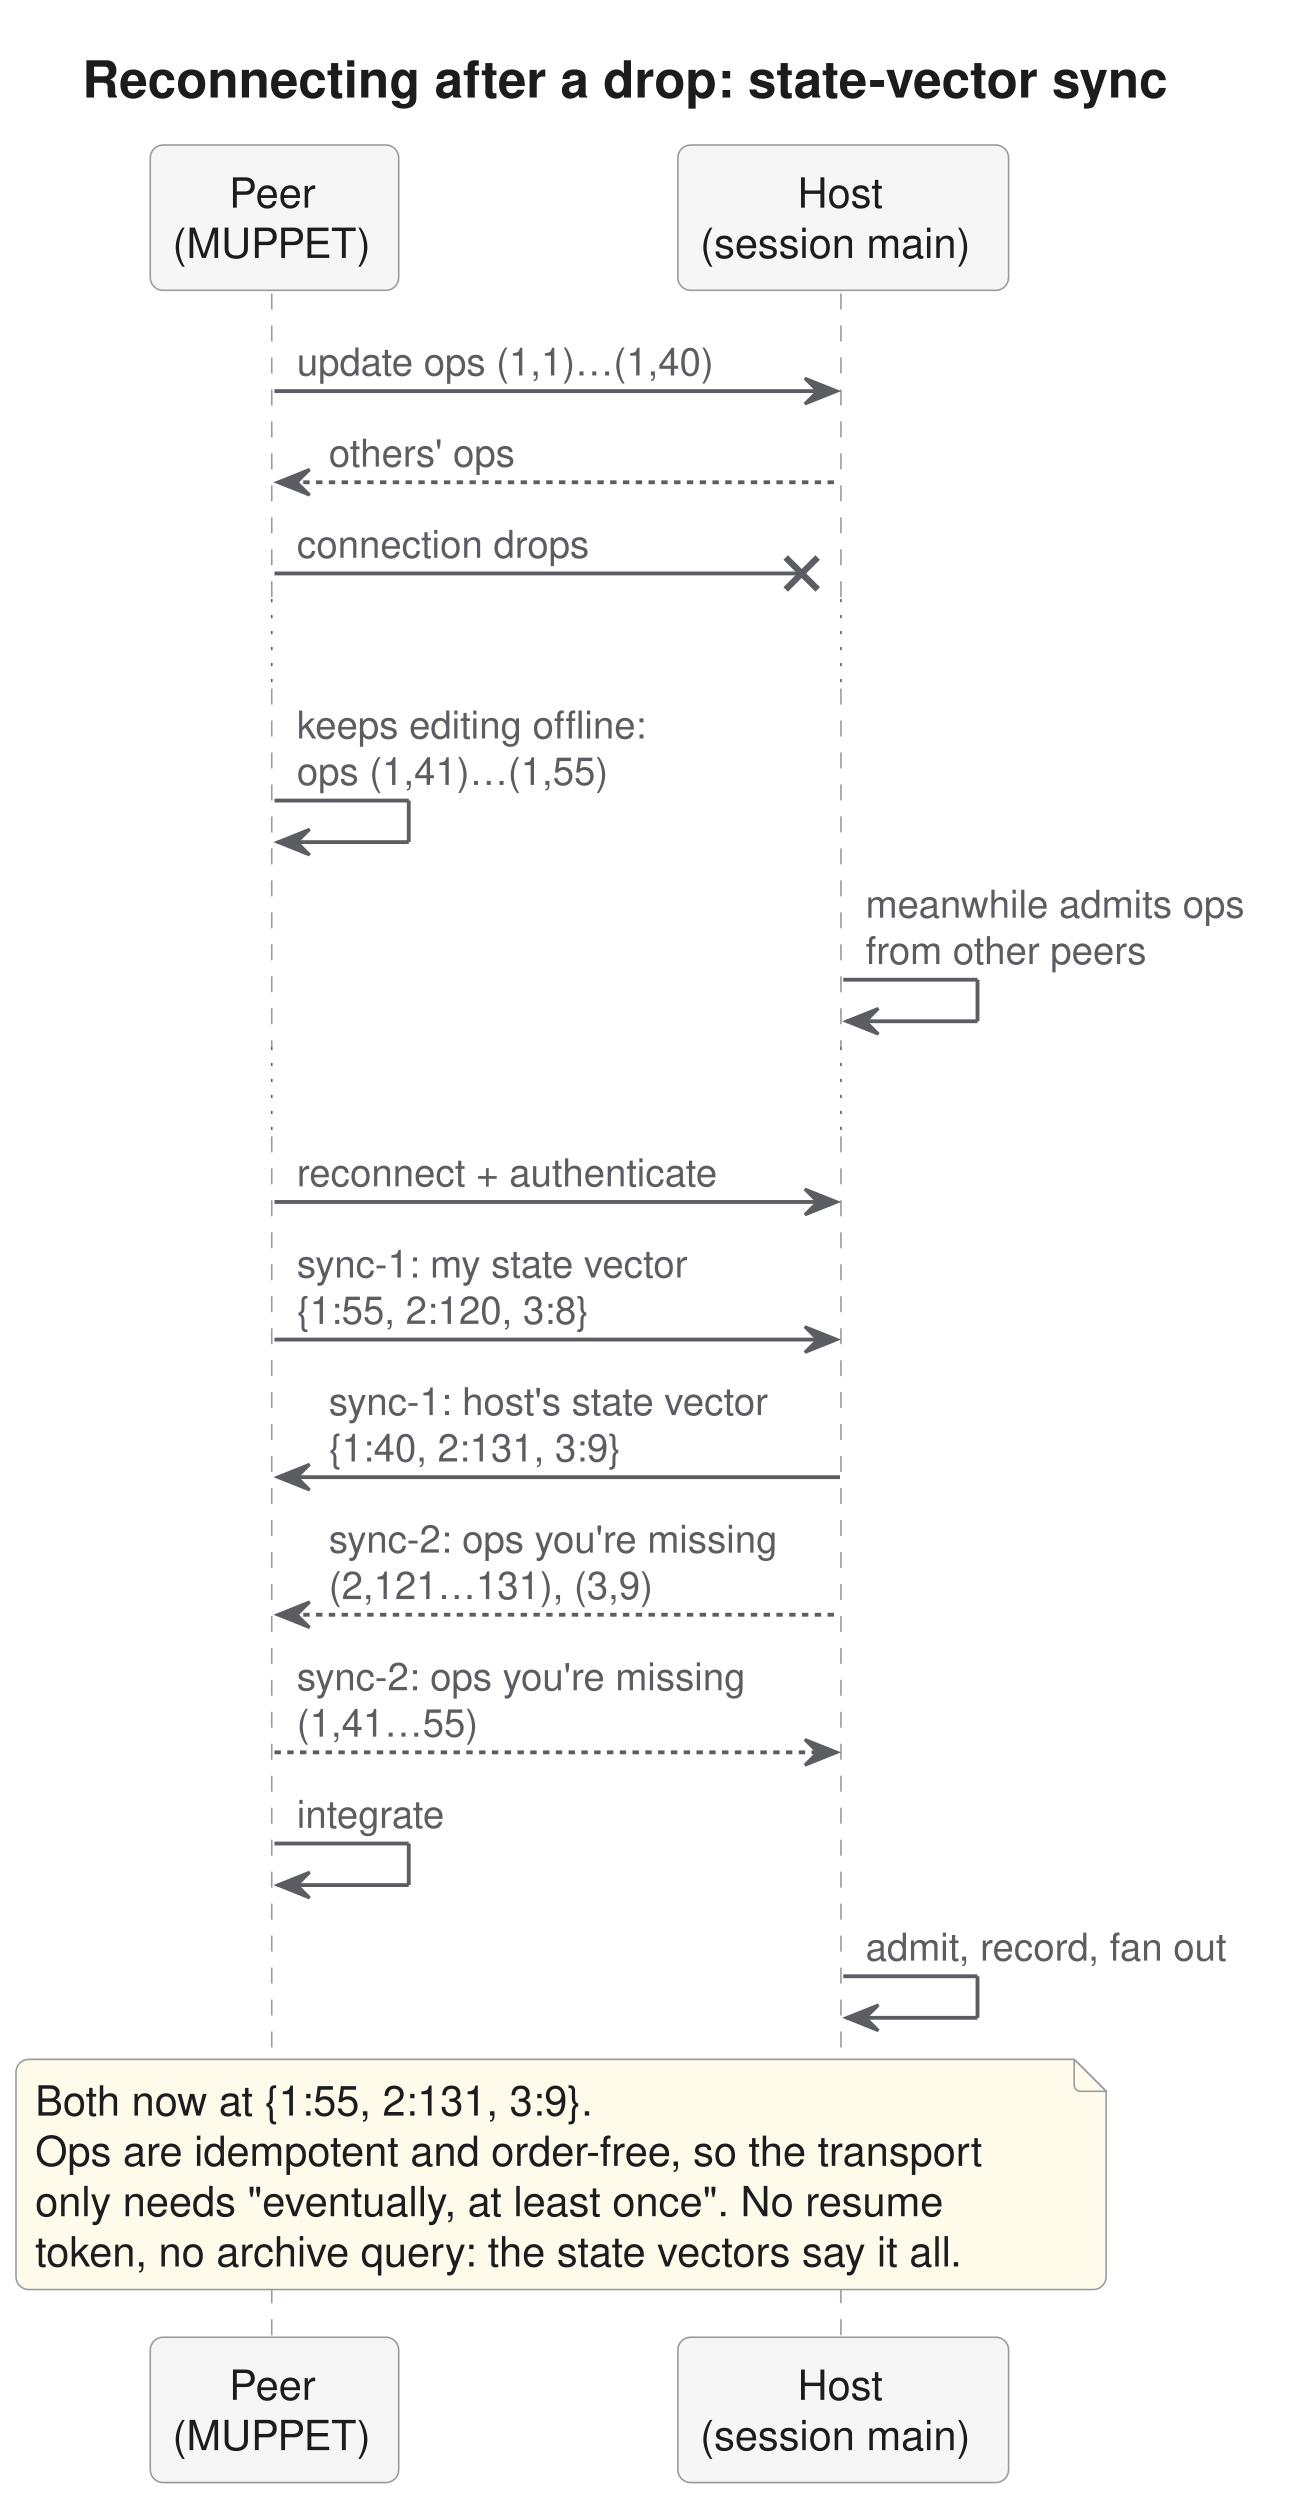
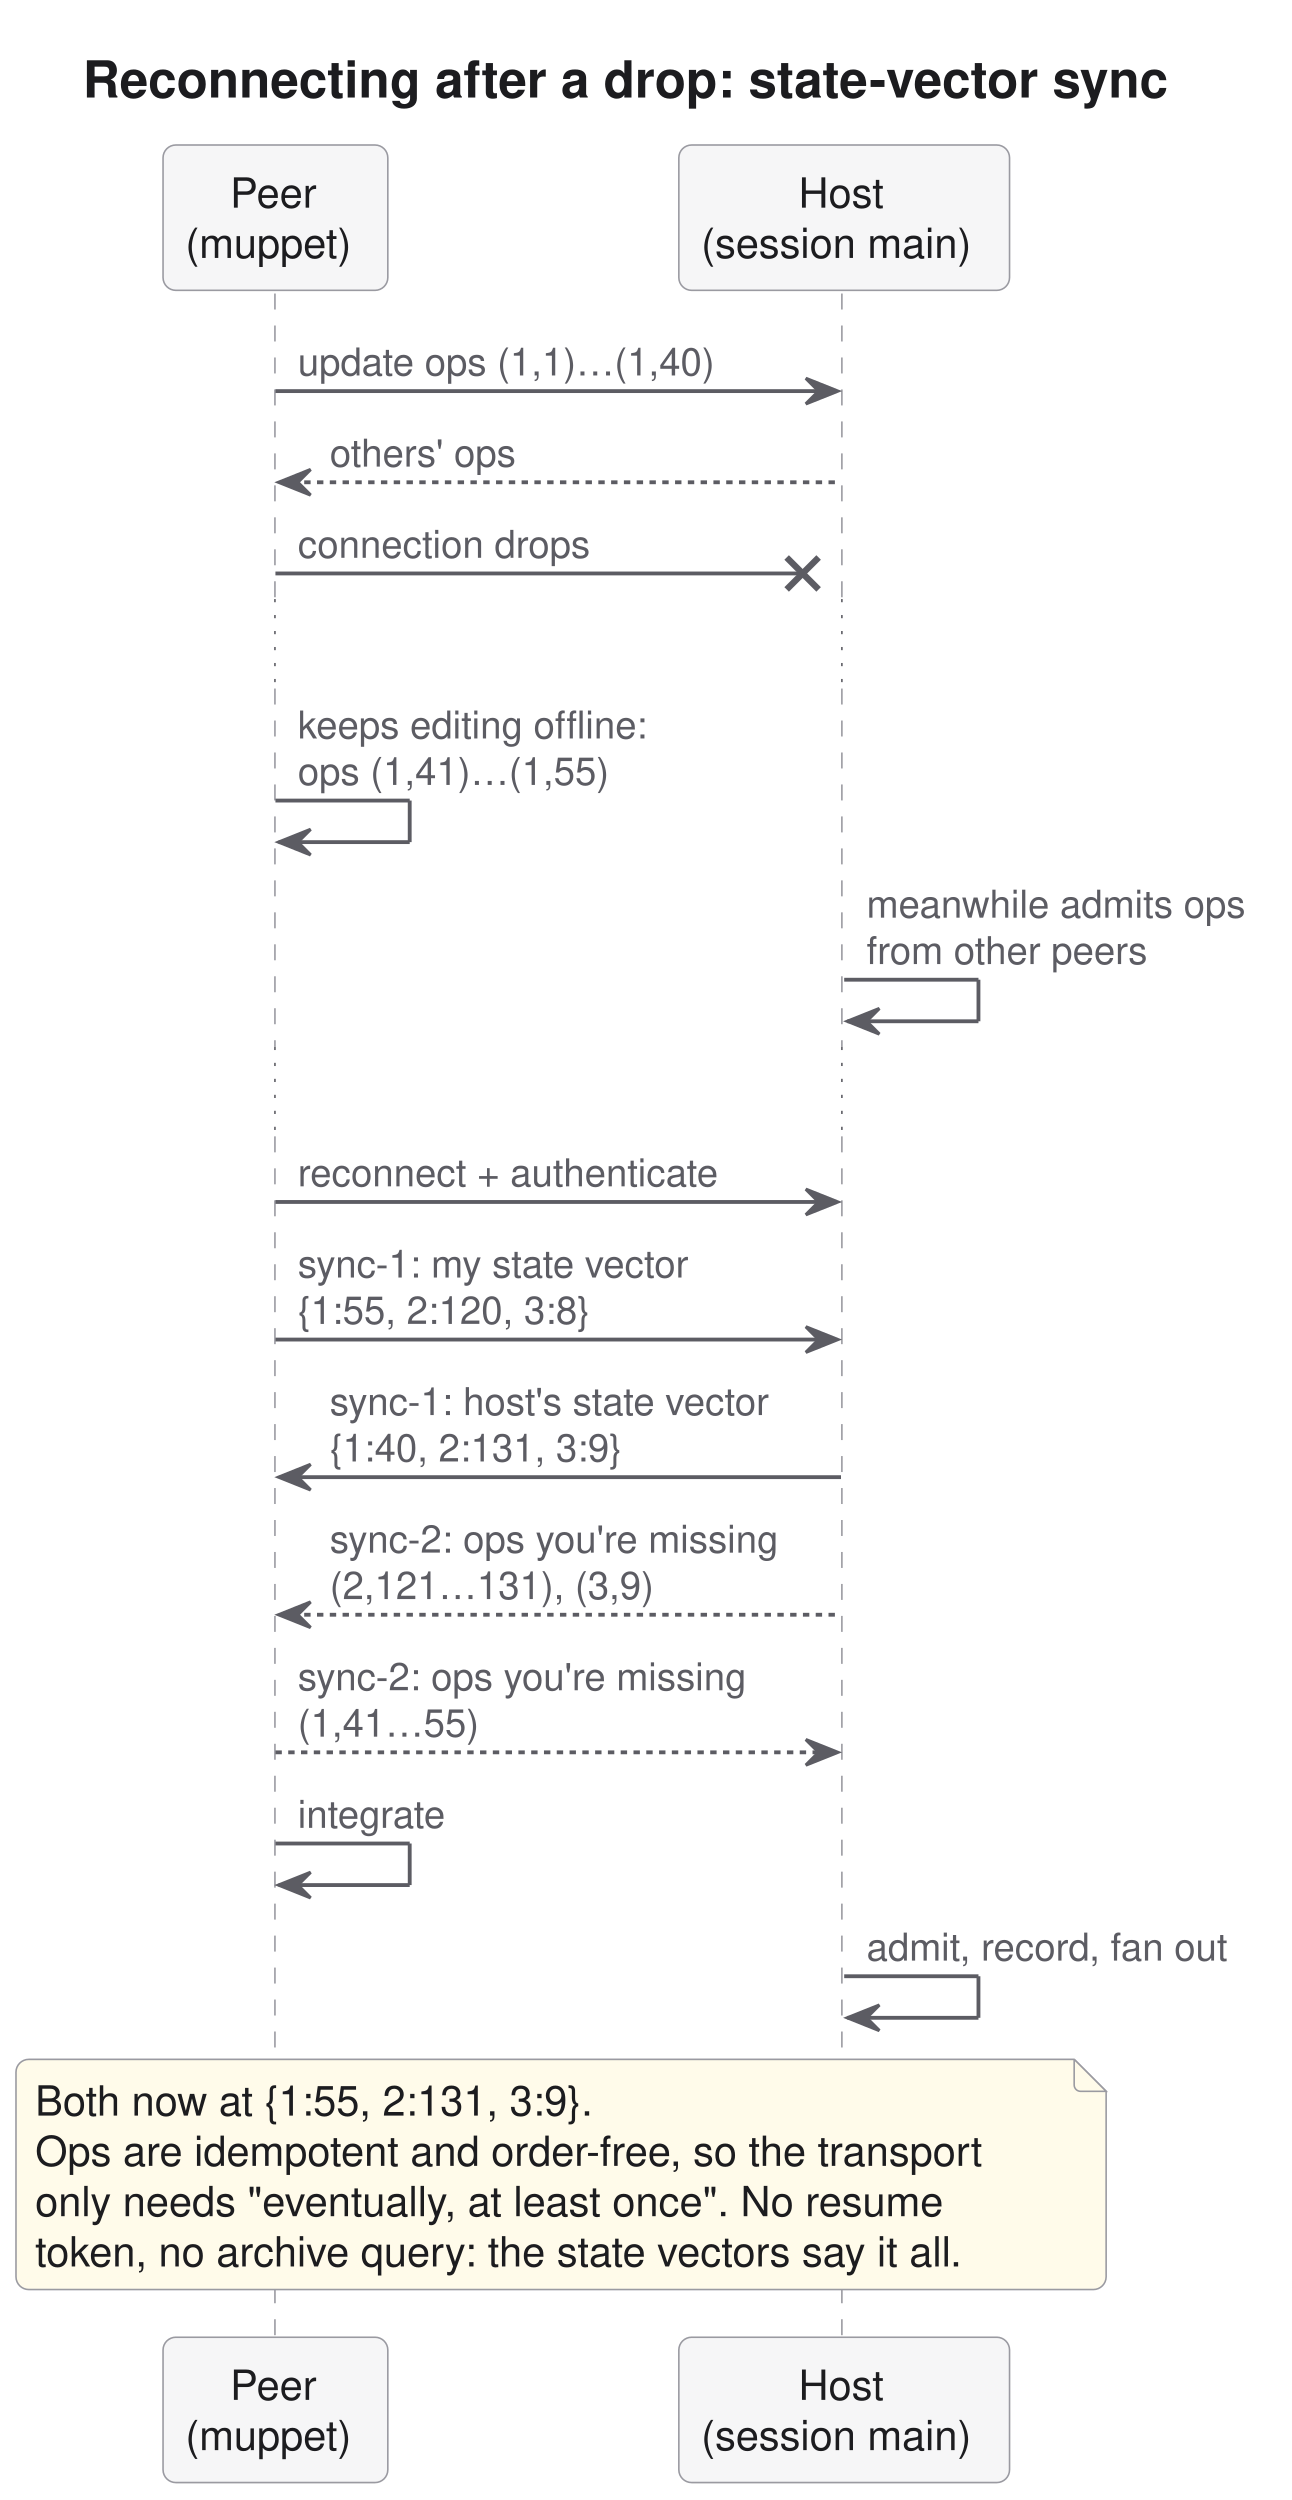
<svg xmlns="http://www.w3.org/2000/svg" contentStyleType="text/css" data-diagram-type="SEQUENCE" height="782px" preserveAspectRatio="none" style="width:404px;height:782px;" version="1.1" viewBox="0 0 404 782" width="404px" zoomAndPan="magnify">
  <defs />
  <g>
-     <text fill="#1C1C1F" font-family="Helvetica" font-size="16" font-weight="bold" lengthAdjust="spacing" textLength="351.719" x="25.748" y="30.5">Reconnecting after a drop: state-vector sync</text>
+     <text fill="#1C1C1F" font-family="Helvetica" font-size="16" font-weight="bold" lengthAdjust="spacing" textLength="351.719" x="25.898" y="30.5">Reconnecting after a drop: state-vector sync</text>
    <g>
-       <rect fill="#000000" fill-opacity="0" height="95.559" width="8" x="81.856" y="91.818" />
-       <line style="stroke:#9A9AA1;stroke-width:0.5;stroke-dasharray:5,5;" x1="85" x2="85" y1="91.818" y2="187.377" />
+       <rect fill="#000000" fill-opacity="0" height="95.559" width="8" x="82.155" y="91.818" />
+       <line style="stroke:#9A9AA1;stroke-width:0.5;stroke-dasharray:5,5;" x1="86" x2="86" y1="91.818" y2="187.377" />
    </g>
-     <line style="stroke:#5C5C63;stroke-width:0.5;stroke-dasharray:1,4;" x1="85" x2="85" y1="187.377" y2="215.377" />
+     <line style="stroke:#5C5C63;stroke-width:0.5;stroke-dasharray:1,4;" x1="86" x2="86" y1="187.377" y2="215.377" />
    <g>
-       <rect fill="#000000" fill-opacity="0" height="112.078" width="8" x="81.856" y="215.377" />
-       <line style="stroke:#9A9AA1;stroke-width:0.5;stroke-dasharray:5,5;" x1="85" x2="85" y1="215.377" y2="327.455" />
+       <rect fill="#000000" fill-opacity="0" height="112.078" width="8" x="82.155" y="215.377" />
+       <line style="stroke:#9A9AA1;stroke-width:0.5;stroke-dasharray:5,5;" x1="86" x2="86" y1="215.377" y2="327.455" />
    </g>
-     <line style="stroke:#5C5C63;stroke-width:0.5;stroke-dasharray:1,4;" x1="85" x2="85" y1="327.455" y2="355.455" />
+     <line style="stroke:#5C5C63;stroke-width:0.5;stroke-dasharray:1,4;" x1="86" x2="86" y1="327.455" y2="355.455" />
    <g>
-       <rect fill="#000000" fill-opacity="0" height="376.633" width="8" x="81.856" y="355.455" />
-       <line style="stroke:#9A9AA1;stroke-width:0.5;stroke-dasharray:5,5;" x1="85" x2="85" y1="355.455" y2="732.088" />
+       <rect fill="#000000" fill-opacity="0" height="376.633" width="8" x="82.155" y="355.455" />
+       <line style="stroke:#9A9AA1;stroke-width:0.5;stroke-dasharray:5,5;" x1="86" x2="86" y1="355.455" y2="732.088" />
    </g>
    <g>
-       <rect fill="#000000" fill-opacity="0" height="95.559" width="8" x="259.764" y="91.818" />
-       <line style="stroke:#9A9AA1;stroke-width:0.5;stroke-dasharray:5,5;" x1="263.041" x2="263.041" y1="91.818" y2="187.377" />
+       <rect fill="#000000" fill-opacity="0" height="95.559" width="8" x="260.063" y="91.818" />
+       <line style="stroke:#9A9AA1;stroke-width:0.5;stroke-dasharray:5,5;" x1="263.341" x2="263.341" y1="91.818" y2="187.377" />
    </g>
-     <line style="stroke:#5C5C63;stroke-width:0.5;stroke-dasharray:1,4;" x1="263.041" x2="263.041" y1="187.377" y2="215.377" />
+     <line style="stroke:#5C5C63;stroke-width:0.5;stroke-dasharray:1,4;" x1="263.341" x2="263.341" y1="187.377" y2="215.377" />
    <g>
-       <rect fill="#000000" fill-opacity="0" height="112.078" width="8" x="259.764" y="215.377" />
-       <line style="stroke:#9A9AA1;stroke-width:0.5;stroke-dasharray:5,5;" x1="263.041" x2="263.041" y1="215.377" y2="327.455" />
+       <rect fill="#000000" fill-opacity="0" height="112.078" width="8" x="260.063" y="215.377" />
+       <line style="stroke:#9A9AA1;stroke-width:0.5;stroke-dasharray:5,5;" x1="263.341" x2="263.341" y1="215.377" y2="327.455" />
    </g>
-     <line style="stroke:#5C5C63;stroke-width:0.5;stroke-dasharray:1,4;" x1="263.041" x2="263.041" y1="327.455" y2="355.455" />
+     <line style="stroke:#5C5C63;stroke-width:0.5;stroke-dasharray:1,4;" x1="263.341" x2="263.341" y1="327.455" y2="355.455" />
    <g>
-       <rect fill="#000000" fill-opacity="0" height="376.633" width="8" x="259.764" y="355.455" />
-       <line style="stroke:#9A9AA1;stroke-width:0.5;stroke-dasharray:5,5;" x1="263.041" x2="263.041" y1="355.455" y2="732.088" />
+       <rect fill="#000000" fill-opacity="0" height="376.633" width="8" x="260.063" y="355.455" />
+       <line style="stroke:#9A9AA1;stroke-width:0.5;stroke-dasharray:5,5;" x1="263.341" x2="263.341" y1="355.455" y2="732.088" />
    </g>
    <g class="participant participant-head" data-participant="p">
-       <rect fill="#F6F6F7" height="45.459" rx="4" ry="4" style="stroke:#9A9AA1;stroke-width:0.5;" width="77.711" x="47" y="45.359" />
-       <text fill="#1C1C1F" font-family="Helvetica" font-size="13" lengthAdjust="spacing" textLength="28.355" x="71.678" y="64.953">Peer</text>
-       <text fill="#1C1C1F" font-family="Helvetica" font-size="13" lengthAdjust="spacing" textLength="63.711" x="54" y="80.683">(MUPPET)</text>
+       <rect fill="#F6F6F7" height="45.459" rx="4" ry="4" style="stroke:#9A9AA1;stroke-width:0.5;" width="70.31" x="51" y="45.359" />
+       <text fill="#1C1C1F" font-family="Helvetica" font-size="13" lengthAdjust="spacing" textLength="28.355" x="71.978" y="64.953">Peer</text>
+       <text fill="#1C1C1F" font-family="Helvetica" font-size="13" lengthAdjust="spacing" textLength="56.31" x="58" y="80.683">(muppet)</text>
    </g>
    <g class="participant participant-tail" data-participant="p">
-       <rect fill="#F6F6F7" height="45.459" rx="4" ry="4" style="stroke:#9A9AA1;stroke-width:0.5;" width="77.711" x="47" y="731.088" />
-       <text fill="#1C1C1F" font-family="Helvetica" font-size="13" lengthAdjust="spacing" textLength="28.355" x="71.678" y="750.682">Peer</text>
-       <text fill="#1C1C1F" font-family="Helvetica" font-size="13" lengthAdjust="spacing" textLength="63.711" x="54" y="766.411">(MUPPET)</text>
+       <rect fill="#F6F6F7" height="45.459" rx="4" ry="4" style="stroke:#9A9AA1;stroke-width:0.5;" width="70.31" x="51" y="731.088" />
+       <text fill="#1C1C1F" font-family="Helvetica" font-size="13" lengthAdjust="spacing" textLength="28.355" x="71.978" y="750.682">Peer</text>
+       <text fill="#1C1C1F" font-family="Helvetica" font-size="13" lengthAdjust="spacing" textLength="56.31" x="58" y="766.411">(muppet)</text>
    </g>
    <g class="participant participant-head" data-participant="t">
-       <rect fill="#F6F6F7" height="45.459" rx="4" ry="4" style="stroke:#9A9AA1;stroke-width:0.5;" width="103.445" x="212.042" y="45.359" />
-       <text fill="#1C1C1F" font-family="Helvetica" font-size="13" lengthAdjust="spacing" textLength="28.571" x="249.478" y="64.953">Host</text>
-       <text fill="#1C1C1F" font-family="Helvetica" font-size="13" lengthAdjust="spacing" textLength="89.445" x="219.042" y="80.683">(session main)</text>
+       <rect fill="#F6F6F7" height="45.459" rx="4" ry="4" style="stroke:#9A9AA1;stroke-width:0.5;" width="103.445" x="212.341" y="45.359" />
+       <text fill="#1C1C1F" font-family="Helvetica" font-size="13" lengthAdjust="spacing" textLength="28.571" x="249.778" y="64.953">Host</text>
+       <text fill="#1C1C1F" font-family="Helvetica" font-size="13" lengthAdjust="spacing" textLength="89.445" x="219.341" y="80.683">(session main)</text>
    </g>
    <g class="participant participant-tail" data-participant="t">
-       <rect fill="#F6F6F7" height="45.459" rx="4" ry="4" style="stroke:#9A9AA1;stroke-width:0.5;" width="103.445" x="212.042" y="731.088" />
-       <text fill="#1C1C1F" font-family="Helvetica" font-size="13" lengthAdjust="spacing" textLength="28.571" x="249.478" y="750.682">Host</text>
-       <text fill="#1C1C1F" font-family="Helvetica" font-size="13" lengthAdjust="spacing" textLength="89.445" x="219.042" y="766.411">(session main)</text>
+       <rect fill="#F6F6F7" height="45.459" rx="4" ry="4" style="stroke:#9A9AA1;stroke-width:0.5;" width="103.445" x="212.341" y="731.088" />
+       <text fill="#1C1C1F" font-family="Helvetica" font-size="13" lengthAdjust="spacing" textLength="28.571" x="249.778" y="750.682">Host</text>
+       <text fill="#1C1C1F" font-family="Helvetica" font-size="13" lengthAdjust="spacing" textLength="89.445" x="219.341" y="766.411">(session main)</text>
    </g>
    <g class="message" data-participant-1="p" data-participant-2="t">
-       <polygon fill="#5C5C63" points="251.764,118.338,261.764,122.338,251.764,126.338,255.764,122.338" style="stroke:#5C5C63;stroke-width:1;" />
-       <line style="stroke:#5C5C63;stroke-width:1.2;" x1="85.856" x2="257.764" y1="122.338" y2="122.338" />
-       <text fill="#5C5C63" font-family="Helvetica" font-size="12" lengthAdjust="spacing" textLength="131.836" x="92.856" y="117.443">update ops (1,1)…(1,40)</text>
+       <polygon fill="#5C5C63" points="252.063,118.338,262.063,122.338,252.063,126.338,256.063,122.338" style="stroke:#5C5C63;stroke-width:1;" />
+       <line style="stroke:#5C5C63;stroke-width:1.2;" x1="86.155" x2="258.063" y1="122.338" y2="122.338" />
+       <text fill="#5C5C63" font-family="Helvetica" font-size="12" lengthAdjust="spacing" textLength="131.836" x="93.155" y="117.443">update ops (1,1)…(1,40)</text>
    </g>
    <g class="message" data-participant-1="t" data-participant-2="p">
-       <polygon fill="#5C5C63" points="96.856,146.857,86.856,150.857,96.856,154.857,92.856,150.857" style="stroke:#5C5C63;stroke-width:1;" />
-       <line style="stroke:#5C5C63;stroke-width:1.2;stroke-dasharray:2,2;" x1="90.856" x2="262.764" y1="150.857" y2="150.857" />
-       <text fill="#5C5C63" font-family="Helvetica" font-size="12" lengthAdjust="spacing" textLength="63.914" x="102.856" y="145.963">others' ops</text>
+       <polygon fill="#5C5C63" points="97.155,146.857,87.155,150.857,97.155,154.857,93.155,150.857" style="stroke:#5C5C63;stroke-width:1;" />
+       <line style="stroke:#5C5C63;stroke-width:1.2;stroke-dasharray:2,2;" x1="91.155" x2="263.063" y1="150.857" y2="150.857" />
+       <text fill="#5C5C63" font-family="Helvetica" font-size="12" lengthAdjust="spacing" textLength="63.914" x="103.155" y="145.963">others' ops</text>
    </g>
    <g class="message" data-participant-1="p" data-participant-2="t">
-       <line style="stroke:#5C5C63;stroke-width:2;" x1="245.764" x2="255.764" y1="174.377" y2="184.377" />
-       <line style="stroke:#5C5C63;stroke-width:2;" x1="245.764" x2="255.764" y1="184.377" y2="174.377" />
-       <line style="stroke:#5C5C63;stroke-width:1.2;" x1="85.856" x2="250.764" y1="179.377" y2="179.377" />
-       <text fill="#5C5C63" font-family="Helvetica" font-size="12" lengthAdjust="spacing" textLength="99.316" x="92.856" y="174.482">connection drops</text>
+       <line style="stroke:#5C5C63;stroke-width:2;" x1="246.063" x2="256.063" y1="174.377" y2="184.377" />
+       <line style="stroke:#5C5C63;stroke-width:2;" x1="246.063" x2="256.063" y1="184.377" y2="174.377" />
+       <line style="stroke:#5C5C63;stroke-width:1.2;" x1="86.155" x2="251.063" y1="179.377" y2="179.377" />
+       <text fill="#5C5C63" font-family="Helvetica" font-size="12" lengthAdjust="spacing" textLength="99.316" x="93.155" y="174.482">connection drops</text>
    </g>
    <g class="message" data-participant-1="p" data-participant-2="p">
-       <line style="stroke:#5C5C63;stroke-width:1.2;" x1="85.856" x2="127.856" y1="250.416" y2="250.416" />
-       <line style="stroke:#5C5C63;stroke-width:1.2;" x1="127.856" x2="127.856" y1="250.416" y2="263.416" />
-       <line style="stroke:#5C5C63;stroke-width:1.2;" x1="86.856" x2="127.856" y1="263.416" y2="263.416" />
-       <polygon fill="#5C5C63" points="96.856,259.416,86.856,263.416,96.856,267.416,92.856,263.416" style="stroke:#5C5C63;stroke-width:1;" />
-       <text fill="#5C5C63" font-family="Helvetica" font-size="12" lengthAdjust="spacing" textLength="118.975" x="92.856" y="231.002">keeps editing offline:</text>
-       <text fill="#5C5C63" font-family="Helvetica" font-size="12" lengthAdjust="spacing" textLength="96.029" x="92.856" y="245.522">ops (1,41)…(1,55)</text>
+       <line style="stroke:#5C5C63;stroke-width:1.2;" x1="86.155" x2="128.155" y1="250.416" y2="250.416" />
+       <line style="stroke:#5C5C63;stroke-width:1.2;" x1="128.155" x2="128.155" y1="250.416" y2="263.416" />
+       <line style="stroke:#5C5C63;stroke-width:1.2;" x1="87.155" x2="128.155" y1="263.416" y2="263.416" />
+       <polygon fill="#5C5C63" points="97.155,259.416,87.155,263.416,97.155,267.416,93.155,263.416" style="stroke:#5C5C63;stroke-width:1;" />
+       <text fill="#5C5C63" font-family="Helvetica" font-size="12" lengthAdjust="spacing" textLength="118.975" x="93.155" y="231.002">keeps editing offline:</text>
+       <text fill="#5C5C63" font-family="Helvetica" font-size="12" lengthAdjust="spacing" textLength="96.029" x="93.155" y="245.522">ops (1,41)…(1,55)</text>
    </g>
    <g class="message" data-participant-1="t" data-participant-2="t">
-       <line style="stroke:#5C5C63;stroke-width:1.2;" x1="263.764" x2="305.764" y1="306.455" y2="306.455" />
-       <line style="stroke:#5C5C63;stroke-width:1.2;" x1="305.764" x2="305.764" y1="306.455" y2="319.455" />
-       <line style="stroke:#5C5C63;stroke-width:1.2;" x1="264.764" x2="305.764" y1="319.455" y2="319.455" />
-       <polygon fill="#5C5C63" points="274.764,315.455,264.764,319.455,274.764,323.455,270.764,319.455" style="stroke:#5C5C63;stroke-width:1;" />
-       <text fill="#5C5C63" font-family="Helvetica" font-size="12" lengthAdjust="spacing" textLength="126.451" x="270.764" y="287.041">meanwhile admits ops</text>
-       <text fill="#5C5C63" font-family="Helvetica" font-size="12" lengthAdjust="spacing" textLength="95.338" x="270.764" y="301.56">from other peers</text>
+       <line style="stroke:#5C5C63;stroke-width:1.2;" x1="264.063" x2="306.063" y1="306.455" y2="306.455" />
+       <line style="stroke:#5C5C63;stroke-width:1.2;" x1="306.063" x2="306.063" y1="306.455" y2="319.455" />
+       <line style="stroke:#5C5C63;stroke-width:1.2;" x1="265.063" x2="306.063" y1="319.455" y2="319.455" />
+       <polygon fill="#5C5C63" points="275.063,315.455,265.063,319.455,275.063,323.455,271.063,319.455" style="stroke:#5C5C63;stroke-width:1;" />
+       <text fill="#5C5C63" font-family="Helvetica" font-size="12" lengthAdjust="spacing" textLength="126.451" x="271.063" y="287.041">meanwhile admits ops</text>
+       <text fill="#5C5C63" font-family="Helvetica" font-size="12" lengthAdjust="spacing" textLength="95.338" x="271.063" y="301.56">from other peers</text>
    </g>
    <g class="message" data-participant-1="p" data-participant-2="t">
-       <polygon fill="#5C5C63" points="251.764,371.975,261.764,375.975,251.764,379.975,255.764,375.975" style="stroke:#5C5C63;stroke-width:1;" />
-       <line style="stroke:#5C5C63;stroke-width:1.2;" x1="85.856" x2="257.764" y1="375.975" y2="375.975" />
-       <text fill="#5C5C63" font-family="Helvetica" font-size="12" lengthAdjust="spacing" textLength="142.5" x="92.856" y="371.08">reconnect + authenticate</text>
+       <polygon fill="#5C5C63" points="252.063,371.975,262.063,375.975,252.063,379.975,256.063,375.975" style="stroke:#5C5C63;stroke-width:1;" />
+       <line style="stroke:#5C5C63;stroke-width:1.2;" x1="86.155" x2="258.063" y1="375.975" y2="375.975" />
+       <text fill="#5C5C63" font-family="Helvetica" font-size="12" lengthAdjust="spacing" textLength="142.5" x="93.155" y="371.08">reconnect + authenticate</text>
    </g>
    <g class="message" data-participant-1="p" data-participant-2="t">
-       <polygon fill="#5C5C63" points="251.764,415.014,261.764,419.014,251.764,423.014,255.764,419.014" style="stroke:#5C5C63;stroke-width:1;" />
-       <line style="stroke:#5C5C63;stroke-width:1.2;" x1="85.856" x2="257.764" y1="419.014" y2="419.014" />
-       <text fill="#5C5C63" font-family="Helvetica" font-size="12" lengthAdjust="spacing" textLength="132.416" x="92.856" y="399.6">sync-1: my state vector</text>
-       <text fill="#5C5C63" font-family="Helvetica" font-size="12" lengthAdjust="spacing" textLength="95.66" x="92.856" y="414.119">{1:55, 2:120, 3:8}</text>
+       <polygon fill="#5C5C63" points="252.063,415.014,262.063,419.014,252.063,423.014,256.063,419.014" style="stroke:#5C5C63;stroke-width:1;" />
+       <line style="stroke:#5C5C63;stroke-width:1.2;" x1="86.155" x2="258.063" y1="419.014" y2="419.014" />
+       <text fill="#5C5C63" font-family="Helvetica" font-size="12" lengthAdjust="spacing" textLength="132.416" x="93.155" y="399.6">sync-1: my state vector</text>
+       <text fill="#5C5C63" font-family="Helvetica" font-size="12" lengthAdjust="spacing" textLength="95.66" x="93.155" y="414.119">{1:55, 2:120, 3:8}</text>
    </g>
    <g class="message" data-participant-1="t" data-participant-2="p">
-       <polygon fill="#5C5C63" points="96.856,458.053,86.856,462.053,96.856,466.053,92.856,462.053" style="stroke:#5C5C63;stroke-width:1;" />
-       <line style="stroke:#5C5C63;stroke-width:1.2;" x1="90.856" x2="262.764" y1="462.053" y2="462.053" />
-       <text fill="#5C5C63" font-family="Helvetica" font-size="12" lengthAdjust="spacing" textLength="149.643" x="102.856" y="442.639">sync-1: host's state vector</text>
-       <text fill="#5C5C63" font-family="Helvetica" font-size="12" lengthAdjust="spacing" textLength="93.814" x="102.856" y="457.158">{1:40, 2:131, 3:9}</text>
+       <polygon fill="#5C5C63" points="97.155,458.053,87.155,462.053,97.155,466.053,93.155,462.053" style="stroke:#5C5C63;stroke-width:1;" />
+       <line style="stroke:#5C5C63;stroke-width:1.2;" x1="91.155" x2="263.063" y1="462.053" y2="462.053" />
+       <text fill="#5C5C63" font-family="Helvetica" font-size="12" lengthAdjust="spacing" textLength="149.643" x="103.155" y="442.639">sync-1: host's state vector</text>
+       <text fill="#5C5C63" font-family="Helvetica" font-size="12" lengthAdjust="spacing" textLength="93.814" x="103.155" y="457.158">{1:40, 2:131, 3:9}</text>
    </g>
    <g class="message" data-participant-1="t" data-participant-2="p">
-       <polygon fill="#5C5C63" points="96.856,501.092,86.856,505.092,96.856,509.092,92.856,505.092" style="stroke:#5C5C63;stroke-width:1;" />
-       <line style="stroke:#5C5C63;stroke-width:1.2;stroke-dasharray:2,2;" x1="90.856" x2="262.764" y1="505.092" y2="505.092" />
-       <text fill="#5C5C63" font-family="Helvetica" font-size="12" lengthAdjust="spacing" textLength="153.908" x="102.856" y="485.678">sync-2: ops you're missing</text>
-       <text fill="#5C5C63" font-family="Helvetica" font-size="12" lengthAdjust="spacing" textLength="98.051" x="102.856" y="500.197">(2,121…131), (3,9)</text>
+       <polygon fill="#5C5C63" points="97.155,501.092,87.155,505.092,97.155,509.092,93.155,505.092" style="stroke:#5C5C63;stroke-width:1;" />
+       <line style="stroke:#5C5C63;stroke-width:1.2;stroke-dasharray:2,2;" x1="91.155" x2="263.063" y1="505.092" y2="505.092" />
+       <text fill="#5C5C63" font-family="Helvetica" font-size="12" lengthAdjust="spacing" textLength="153.908" x="103.155" y="485.678">sync-2: ops you're missing</text>
+       <text fill="#5C5C63" font-family="Helvetica" font-size="12" lengthAdjust="spacing" textLength="98.051" x="103.155" y="500.197">(2,121…131), (3,9)</text>
    </g>
    <g class="message" data-participant-1="p" data-participant-2="t">
-       <polygon fill="#5C5C63" points="251.764,544.131,261.764,548.131,251.764,552.131,255.764,548.131" style="stroke:#5C5C63;stroke-width:1;" />
-       <line style="stroke:#5C5C63;stroke-width:1.2;stroke-dasharray:2,2;" x1="85.856" x2="257.764" y1="548.131" y2="548.131" />
-       <text fill="#5C5C63" font-family="Helvetica" font-size="12" lengthAdjust="spacing" textLength="153.908" x="92.856" y="528.717">sync-2: ops you're missing</text>
-       <text fill="#5C5C63" font-family="Helvetica" font-size="12" lengthAdjust="spacing" textLength="54.685" x="92.856" y="543.236">(1,41…55)</text>
+       <polygon fill="#5C5C63" points="252.063,544.131,262.063,548.131,252.063,552.131,256.063,548.131" style="stroke:#5C5C63;stroke-width:1;" />
+       <line style="stroke:#5C5C63;stroke-width:1.2;stroke-dasharray:2,2;" x1="86.155" x2="258.063" y1="548.131" y2="548.131" />
+       <text fill="#5C5C63" font-family="Helvetica" font-size="12" lengthAdjust="spacing" textLength="153.908" x="93.155" y="528.717">sync-2: ops you're missing</text>
+       <text fill="#5C5C63" font-family="Helvetica" font-size="12" lengthAdjust="spacing" textLength="54.685" x="93.155" y="543.236">(1,41…55)</text>
    </g>
    <g class="message" data-participant-1="p" data-participant-2="p">
-       <line style="stroke:#5C5C63;stroke-width:1.2;" x1="85.856" x2="127.856" y1="576.65" y2="576.65" />
-       <line style="stroke:#5C5C63;stroke-width:1.2;" x1="127.856" x2="127.856" y1="576.65" y2="589.65" />
-       <line style="stroke:#5C5C63;stroke-width:1.2;" x1="86.856" x2="127.856" y1="589.65" y2="589.65" />
-       <polygon fill="#5C5C63" points="96.856,585.65,86.856,589.65,96.856,593.65,92.856,589.65" style="stroke:#5C5C63;stroke-width:1;" />
-       <text fill="#5C5C63" font-family="Helvetica" font-size="12" lengthAdjust="spacing" textLength="50.455" x="92.856" y="571.756">integrate</text>
+       <line style="stroke:#5C5C63;stroke-width:1.2;" x1="86.155" x2="128.155" y1="576.65" y2="576.65" />
+       <line style="stroke:#5C5C63;stroke-width:1.2;" x1="128.155" x2="128.155" y1="576.65" y2="589.65" />
+       <line style="stroke:#5C5C63;stroke-width:1.2;" x1="87.155" x2="128.155" y1="589.65" y2="589.65" />
+       <polygon fill="#5C5C63" points="97.155,585.65,87.155,589.65,97.155,593.65,93.155,589.65" style="stroke:#5C5C63;stroke-width:1;" />
+       <text fill="#5C5C63" font-family="Helvetica" font-size="12" lengthAdjust="spacing" textLength="50.455" x="93.155" y="571.756">integrate</text>
    </g>
    <g class="message" data-participant-1="t" data-participant-2="t">
-       <line style="stroke:#5C5C63;stroke-width:1.2;" x1="263.764" x2="305.764" y1="618.17" y2="618.17" />
-       <line style="stroke:#5C5C63;stroke-width:1.2;" x1="305.764" x2="305.764" y1="618.17" y2="631.17" />
-       <line style="stroke:#5C5C63;stroke-width:1.2;" x1="264.764" x2="305.764" y1="631.17" y2="631.17" />
-       <polygon fill="#5C5C63" points="274.764,627.17,264.764,631.17,274.764,635.17,270.764,631.17" style="stroke:#5C5C63;stroke-width:1;" />
-       <text fill="#5C5C63" font-family="Helvetica" font-size="12" lengthAdjust="spacing" textLength="122.385" x="270.764" y="613.275">admit, record, fan out</text>
+       <line style="stroke:#5C5C63;stroke-width:1.2;" x1="264.063" x2="306.063" y1="618.17" y2="618.17" />
+       <line style="stroke:#5C5C63;stroke-width:1.2;" x1="306.063" x2="306.063" y1="618.17" y2="631.17" />
+       <line style="stroke:#5C5C63;stroke-width:1.2;" x1="265.063" x2="306.063" y1="631.17" y2="631.17" />
+       <polygon fill="#5C5C63" points="275.063,627.17,265.063,631.17,275.063,635.17,271.063,631.17" style="stroke:#5C5C63;stroke-width:1;" />
+       <text fill="#5C5C63" font-family="Helvetica" font-size="12" lengthAdjust="spacing" textLength="122.385" x="271.063" y="613.275">admit, record, fan out</text>
    </g>
    <path d="M5,648.17 L5,712.17 A4,4 0 0 0 9,716.17 L342,716.17 A4,4 0 0 0 346,712.17 L346,654.17 L336,644.17 L9,644.17 A4,4 0 0 0 5,648.17" fill="#FFFBEA" style="stroke:#9A9AA1;stroke-width:0.5;" />
    <path d="M336,644.17 L336,652.17 A2,2 0 0 0 338,654.17 L346,654.17 L336,644.17" fill="#FFFBEA" style="stroke:#9A9AA1;stroke-width:0.5;" />
    <text fill="#1C1C1F" font-family="Helvetica" font-size="13" lengthAdjust="spacing" textLength="181.46" x="11" y="661.764">Both now at {1:55, 2:131, 3:9}.</text>
    <text fill="#1C1C1F" font-family="Helvetica" font-size="13" lengthAdjust="spacing" textLength="320.442" x="11" y="677.493">Ops are idempotent and order-free, so the transport</text>
    <text fill="#1C1C1F" font-family="Helvetica" font-size="13" lengthAdjust="spacing" textLength="306.528" x="11" y="693.223">only needs "eventually, at least once". No resume</text>
    <text fill="#1C1C1F" font-family="Helvetica" font-size="13" lengthAdjust="spacing" textLength="313.174" x="11" y="708.952">token, no archive query: the state vectors say it all.</text>
  </g>
</svg>
